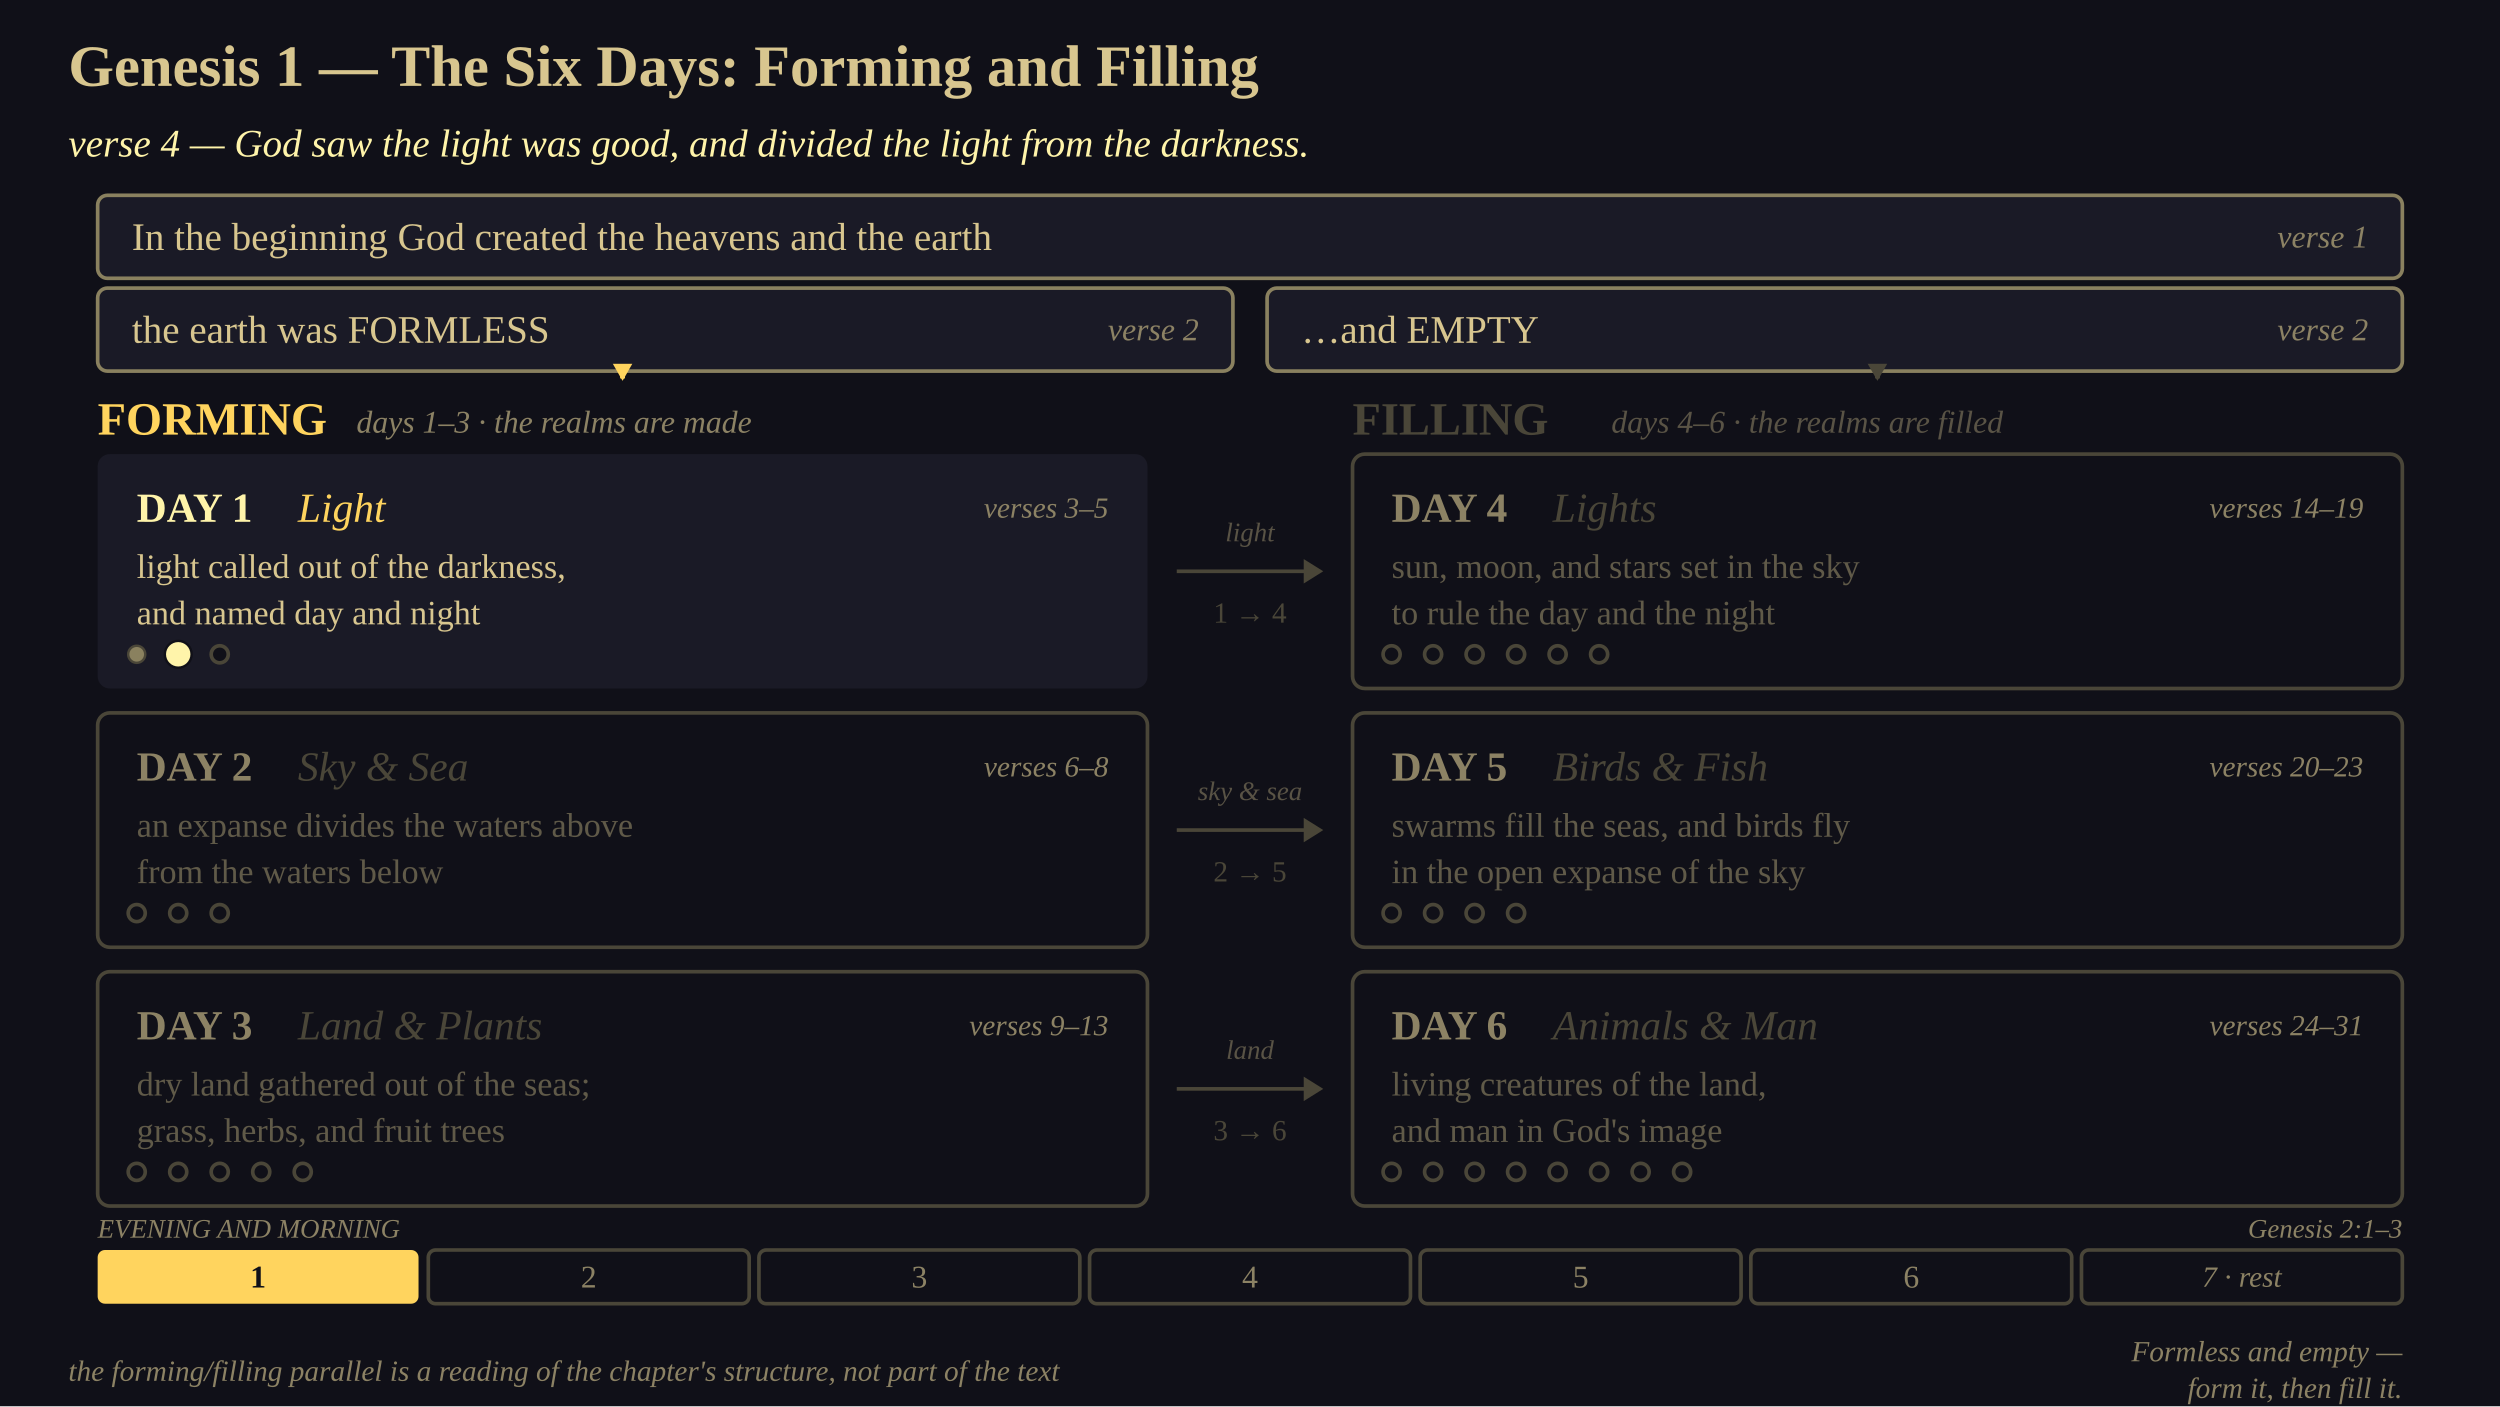
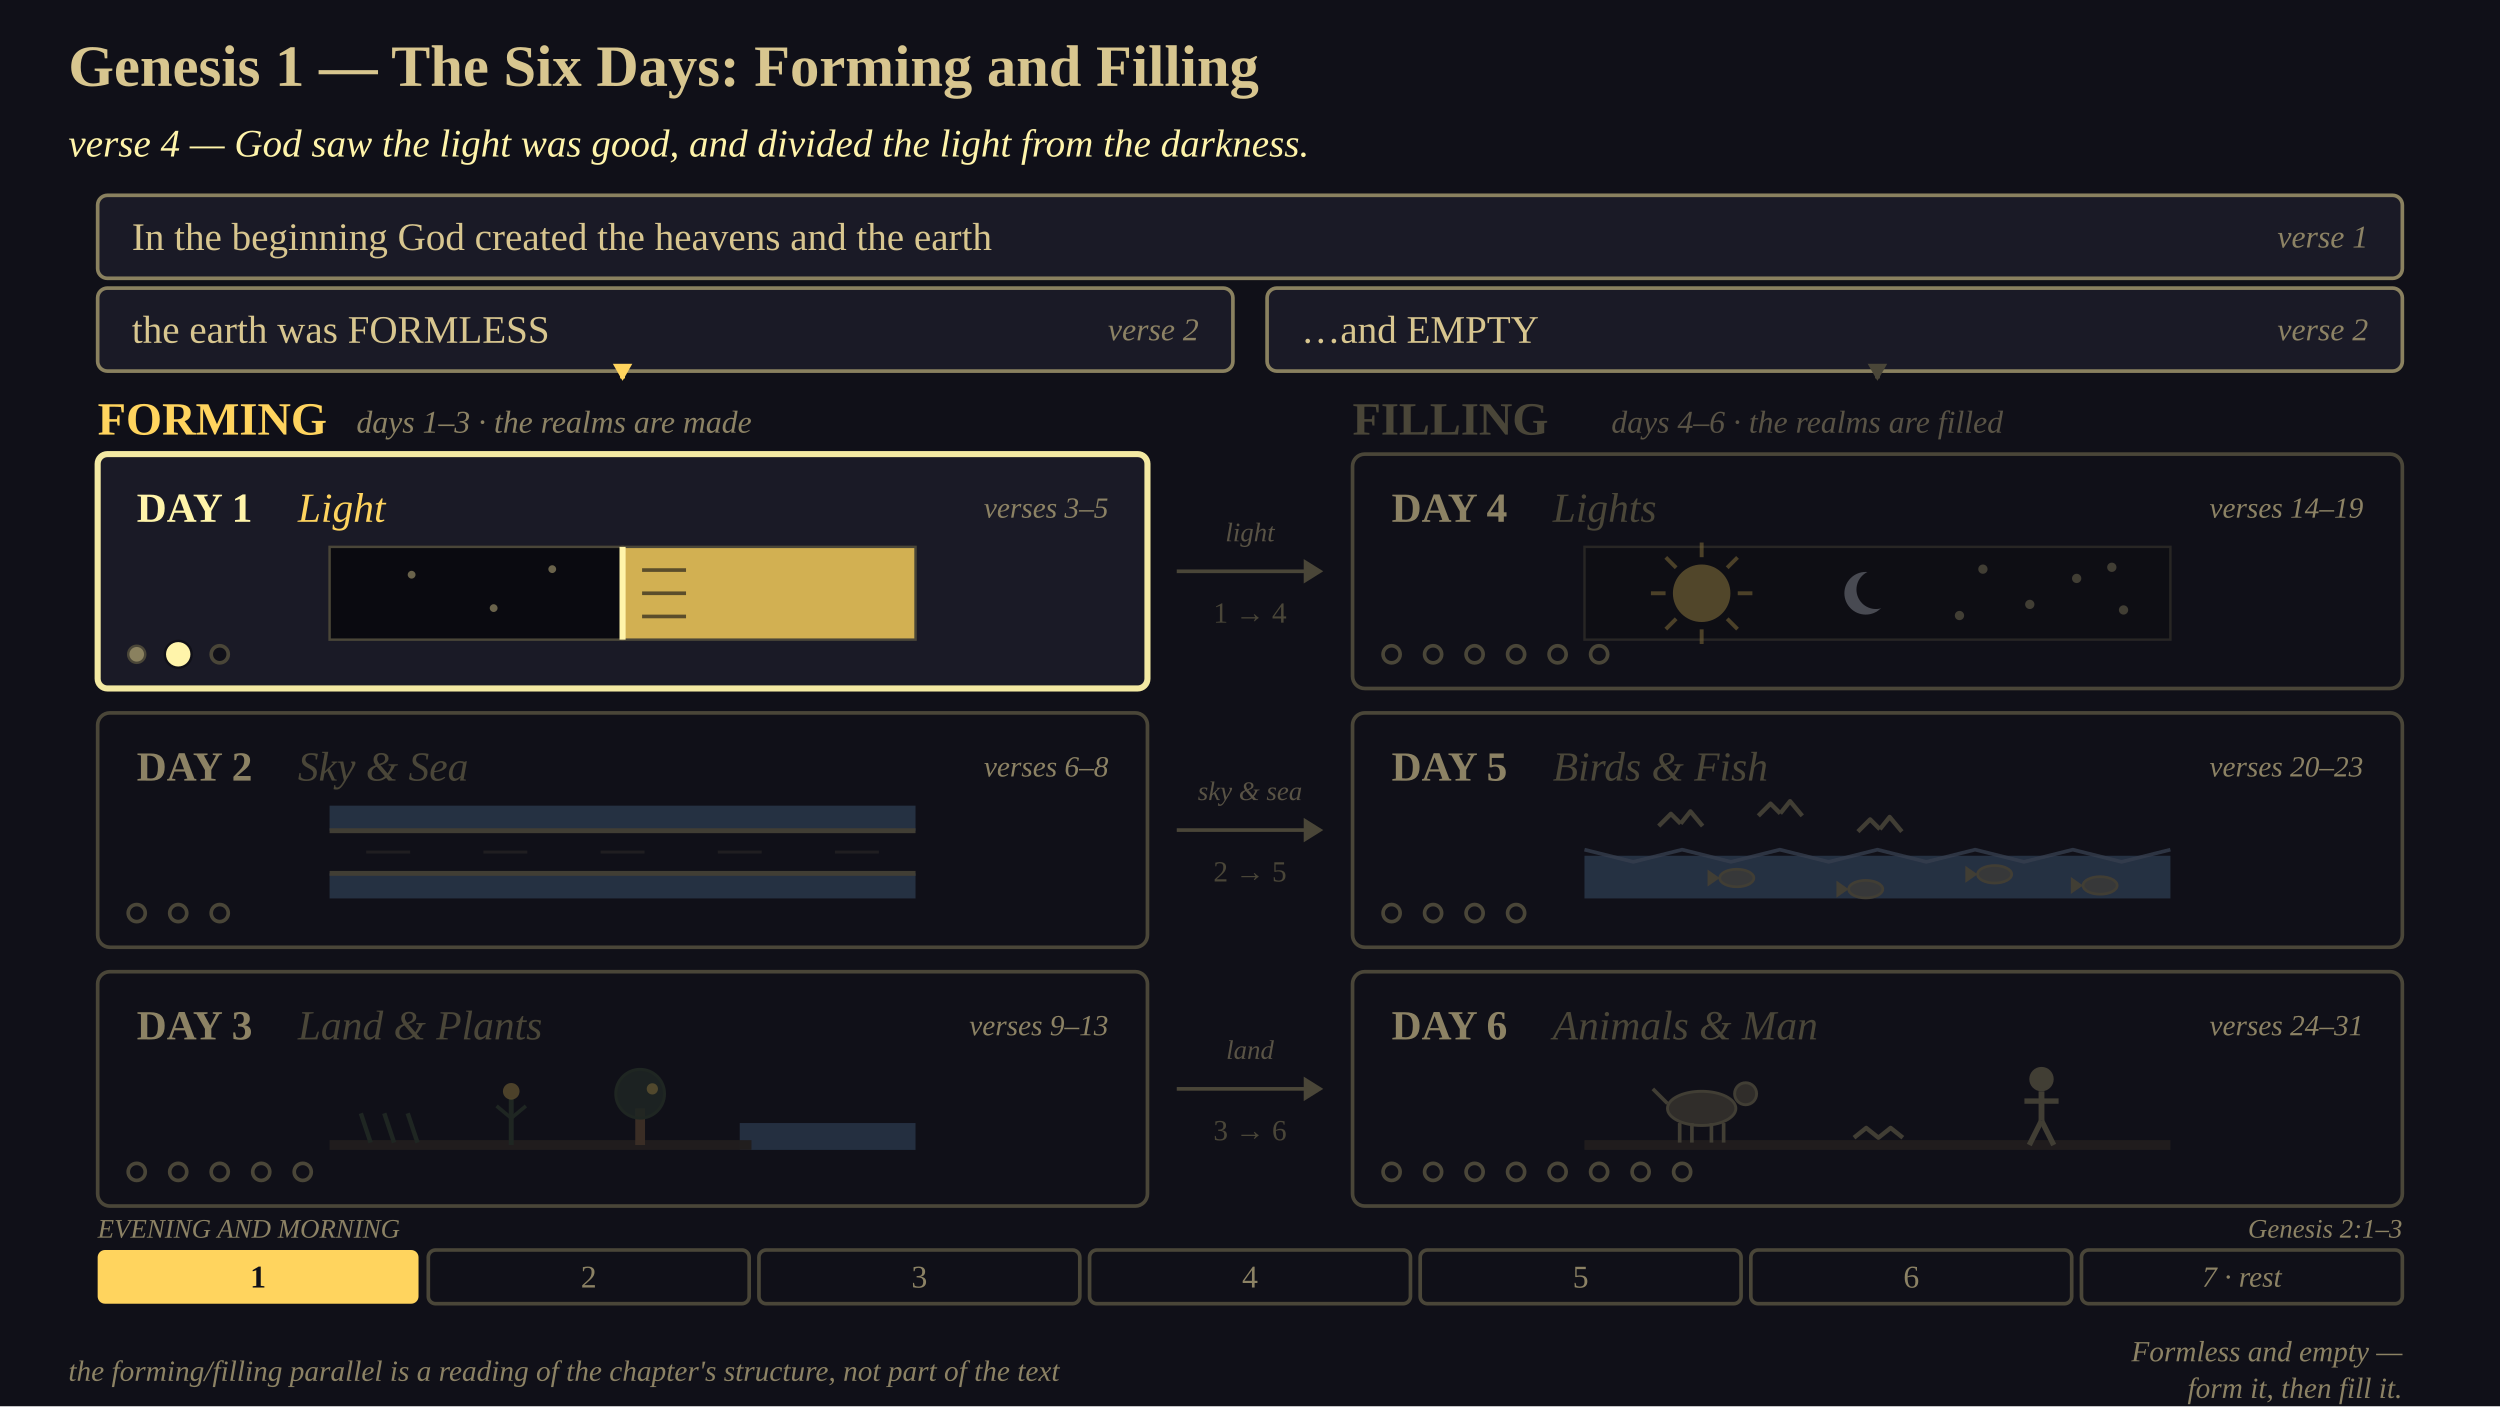
<svg xmlns="http://www.w3.org/2000/svg" viewBox="0 0 1024 576" width="1024" height="576" font-family="Georgia, 'Times New Roman', serif">
  <rect x="0" y="0" width="1024" height="576" fill="rgb(16,16,24)" />
  <text x="28" y="20" font-size="24" text-anchor="start" dominant-baseline="text-before-edge" fill="rgb(216,198,143)" font-family="Georgia, 'Times New Roman', serif" font-weight="bold">Genesis 1 — The Six Days: Forming and Filling</text>
  <text x="28" y="54" font-size="16" text-anchor="start" dominant-baseline="text-before-edge" fill="rgb(255,244,170)" font-family="Georgia, 'Times New Roman', serif" font-style="italic">verse 4 — God saw the light was good, and divided the light from the darkness.</text>
  <rect x="40" y="80" width="944" height="34" rx="4" fill="rgb(26,26,38)" stroke="rgb(138,129,95)" stroke-width="1.5" />
  <text x="54" y="97" font-size="16" text-anchor="start" dominant-baseline="central" fill="rgb(216,198,143)" font-family="Georgia, 'Times New Roman', serif">In the beginning God created the heavens and the earth</text>
  <text x="970" y="97" font-size="13" text-anchor="end" dominant-baseline="central" fill="rgb(140,130,100)" font-family="Georgia, 'Times New Roman', serif" font-style="italic">verse 1</text>
  <rect x="40" y="118" width="465" height="34" rx="4" fill="rgb(26,26,38)" stroke="rgb(138,129,95)" stroke-width="1.5" />
  <text x="54" y="135" font-size="16" text-anchor="start" dominant-baseline="central" fill="rgb(216,198,143)" font-family="Georgia, 'Times New Roman', serif">the earth was FORMLESS</text>
  <text x="491" y="135" font-size="13" text-anchor="end" dominant-baseline="central" fill="rgb(140,130,100)" font-family="Georgia, 'Times New Roman', serif" font-style="italic">verse 2</text>
  <rect x="519" y="118" width="465" height="34" rx="4" fill="rgb(26,26,38)" stroke="rgb(138,129,95)" stroke-width="1.5" />
  <text x="533" y="135" font-size="16" text-anchor="start" dominant-baseline="central" fill="rgb(216,198,143)" font-family="Georgia, 'Times New Roman', serif">…and EMPTY</text>
  <text x="970" y="135" font-size="13" text-anchor="end" dominant-baseline="central" fill="rgb(140,130,100)" font-family="Georgia, 'Times New Roman', serif" font-style="italic">verse 2</text>
  <line x1="255" y1="155" x2="255" y2="150" stroke="rgb(255,212,94)" stroke-width="2" />
  <polygon points="255,156 251,149 259,149" fill="rgb(255,212,94)" />
  <line x1="769" y1="155" x2="769" y2="150" stroke="rgb(74,70,56)" stroke-width="2" />
  <polygon points="769,156 765,149 773,149" fill="rgb(74,70,56)" />
  <text x="40" y="166" font-size="19" text-anchor="start" dominant-baseline="text-before-edge" fill="rgb(255,212,94)" font-family="Georgia, 'Times New Roman', serif" font-weight="bold">FORMING</text>
  <text x="146" y="169" font-size="13" text-anchor="start" dominant-baseline="text-before-edge" fill="rgb(140,130,100)" font-family="Georgia, 'Times New Roman', serif" font-style="italic">days 1–3  ·  the realms are made</text>
  <text x="554" y="166" font-size="19" text-anchor="start" dominant-baseline="text-before-edge" fill="rgb(74,70,56)" font-family="Georgia, 'Times New Roman', serif" font-weight="bold">FILLING</text>
  <text x="660" y="169" font-size="13" text-anchor="start" dominant-baseline="text-before-edge" fill="rgb(140,130,100)" font-family="Georgia, 'Times New Roman', serif" fill-opacity="0.588" font-style="italic">days 4–6  ·  the realms are filled</text>
  <rect x="40" y="186" width="430" height="96" rx="5" fill="rgb(26,26,38)" />
-   <polyline points="40,186 470,186 470,282 40,282 40,186" fill="none" stroke-linejoin="round" stroke="rgb(255,244,170)" stroke-width="2.5" stroke-dasharray="1052" stroke-dashoffset="1052" stroke-opacity="0.949">
-     <animate attributeName="stroke-dashoffset" values="1052;0" dur="1.6s" begin="0s" fill="freeze" calcMode="spline" keyTimes="0;1" keySplines="0.42 0 0.58 1" />
-   </polyline>
+   <rect x="40" y="186" width="430" height="96" rx="4" fill="none" stroke="rgb(255,244,170)" stroke-width="2.5" stroke-opacity="0.949" />
  <text x="56" y="208" font-size="17" text-anchor="start" dominant-baseline="central" fill="rgb(255,244,170)" font-family="Georgia, 'Times New Roman', serif" font-weight="bold">DAY 1</text>
  <text x="122" y="208" font-size="17" text-anchor="start" dominant-baseline="central" fill="rgb(255,212,94)" font-family="Georgia, 'Times New Roman', serif" font-style="italic">Light</text>
  <text x="454" y="208" font-size="12" text-anchor="end" dominant-baseline="central" fill="rgb(140,130,100)" font-family="Georgia, 'Times New Roman', serif" font-style="italic">verses 3–5</text>
-   <text x="56" y="232" font-size="14" text-anchor="start" dominant-baseline="central" fill="rgb(216,198,143)" font-family="Georgia, 'Times New Roman', serif">light called out of the darkness,</text>
-   <text x="56" y="251" font-size="14" text-anchor="start" dominant-baseline="central" fill="rgb(216,198,143)" font-family="Georgia, 'Times New Roman', serif">and named day and night</text>
+   <rect x="135" y="224" width="120" height="38" fill="rgb(10,10,16)" stroke="rgb(74,70,56)" stroke-width="1" />
+   <rect x="255" y="224" width="120" height="38" fill="rgb(255,212,94)" fill-opacity="0.804" stroke="rgb(74,70,56)" stroke-width="1" />
+   <line x1="255" y1="224" x2="255" y2="262" stroke="rgb(255,244,170)" stroke-width="2.5" />
+   <line x1="263" y1="233.5" x2="281" y2="233.5" stroke="rgb(10,10,16)" stroke-width="1.5" stroke-opacity="0.588" />
+   <line x1="263" y1="243" x2="281" y2="243" stroke="rgb(10,10,16)" stroke-width="1.5" stroke-opacity="0.588" />
+   <line x1="263" y1="252.5" x2="281" y2="252.5" stroke="rgb(10,10,16)" stroke-width="1.5" stroke-opacity="0.588" />
+   <circle cx="168.6" cy="235.4" r="1.6" fill="rgb(138,129,95)" fill-opacity="0.745" />
+   <circle cx="202.2" cy="249.08" r="1.6" fill="rgb(138,129,95)" fill-opacity="0.745" />
+   <circle cx="226.2" cy="233.12" r="1.6" fill="rgb(138,129,95)" fill-opacity="0.745" />
  <circle cx="56" cy="268" r="3.5" fill="rgb(138,129,95)" stroke="rgb(74,70,56)" stroke-width="1" />
  <circle cx="73" cy="268" r="5.5" fill="rgb(255,244,170)" stroke="rgb(16,16,24)" stroke-width="1" />
  <circle cx="90" cy="268" r="3.5" fill="rgb(16,16,24)" stroke="rgb(74,70,56)" stroke-width="1.5" />
  <rect x="554" y="186" width="430" height="96" rx="5" fill="rgb(16,16,24)" stroke="rgb(74,70,56)" stroke-width="1.5" />
  <text x="570" y="208" font-size="17" text-anchor="start" dominant-baseline="central" fill="rgb(140,130,100)" font-family="Georgia, 'Times New Roman', serif" font-weight="bold">DAY 4</text>
  <text x="636" y="208" font-size="17" text-anchor="start" dominant-baseline="central" fill="rgb(74,70,56)" font-family="Georgia, 'Times New Roman', serif" font-style="italic">Lights</text>
  <text x="968" y="208" font-size="12" text-anchor="end" dominant-baseline="central" fill="rgb(140,130,100)" font-family="Georgia, 'Times New Roman', serif" font-style="italic">verses 14–19</text>
-   <text x="570" y="232" font-size="14" text-anchor="start" dominant-baseline="central" fill="rgb(140,130,100)" font-family="Georgia, 'Times New Roman', serif" fill-opacity="0.647">sun, moon, and stars set in the sky</text>
-   <text x="570" y="251" font-size="14" text-anchor="start" dominant-baseline="central" fill="rgb(140,130,100)" font-family="Georgia, 'Times New Roman', serif" fill-opacity="0.647">to rule the day and the night</text>
+   <g opacity="0.4">
+     <rect x="649" y="224" width="240" height="38" fill="rgb(10,10,16)" stroke="rgb(74,70,56)" stroke-width="1" />
+     <line x1="711.78" y1="243" x2="717.78" y2="243" stroke="rgb(255,212,94)" stroke-width="1.6" stroke-opacity="0.627" />
+     <line x1="707.45" y1="253.45" x2="711.69" y2="257.69" stroke="rgb(255,212,94)" stroke-width="1.6" stroke-opacity="0.627" />
+     <line x1="697" y1="257.78" x2="697" y2="263.78" stroke="rgb(255,212,94)" stroke-width="1.6" stroke-opacity="0.627" />
+     <line x1="686.55" y1="253.45" x2="682.31" y2="257.69" stroke="rgb(255,212,94)" stroke-width="1.6" stroke-opacity="0.627" />
+     <line x1="682.22" y1="243" x2="676.22" y2="243" stroke="rgb(255,212,94)" stroke-width="1.6" stroke-opacity="0.627" />
+     <line x1="686.55" y1="232.55" x2="682.31" y2="228.31" stroke="rgb(255,212,94)" stroke-width="1.6" stroke-opacity="0.627" />
+     <line x1="697" y1="228.22" x2="697" y2="222.22" stroke="rgb(255,212,94)" stroke-width="1.6" stroke-opacity="0.627" />
+     <line x1="707.45" y1="232.55" x2="711.69" y2="228.31" stroke="rgb(255,212,94)" stroke-width="1.6" stroke-opacity="0.627" />
+     <circle cx="697" cy="243" r="11.78" fill="rgb(255,212,94)" fill-opacity="0.686" />
+     <circle cx="764.2" cy="243" r="8.74" fill="rgb(176,180,190)" fill-opacity="0.882" />
+     <circle cx="768.38" cy="241.48" r="7.98" fill="rgb(10,10,16)" />
+     <circle cx="812.2" cy="233.12" r="1.9" fill="rgb(138,129,95)" />
+     <circle cx="831.4" cy="247.56" r="1.9" fill="rgb(138,129,95)" />
+     <circle cx="850.6" cy="236.92" r="1.9" fill="rgb(138,129,95)" />
+     <circle cx="802.6" cy="252.12" r="1.9" fill="rgb(138,129,95)" />
+     <circle cx="869.8" cy="249.84" r="1.9" fill="rgb(138,129,95)" />
+     <circle cx="865" cy="232.36" r="1.9" fill="rgb(138,129,95)" />
+   </g>
  <circle cx="570" cy="268" r="3.5" fill="rgb(16,16,24)" stroke="rgb(74,70,56)" stroke-width="1.5" />
  <circle cx="587" cy="268" r="3.5" fill="rgb(16,16,24)" stroke="rgb(74,70,56)" stroke-width="1.5" />
  <circle cx="604" cy="268" r="3.5" fill="rgb(16,16,24)" stroke="rgb(74,70,56)" stroke-width="1.5" />
  <circle cx="621" cy="268" r="3.5" fill="rgb(16,16,24)" stroke="rgb(74,70,56)" stroke-width="1.5" />
  <circle cx="638" cy="268" r="3.5" fill="rgb(16,16,24)" stroke="rgb(74,70,56)" stroke-width="1.5" />
  <circle cx="655" cy="268" r="3.5" fill="rgb(16,16,24)" stroke="rgb(74,70,56)" stroke-width="1.5" />
  <rect x="40" y="292" width="430" height="96" rx="5" fill="rgb(16,16,24)" stroke="rgb(74,70,56)" stroke-width="1.5" />
  <text x="56" y="314" font-size="17" text-anchor="start" dominant-baseline="central" fill="rgb(140,130,100)" font-family="Georgia, 'Times New Roman', serif" font-weight="bold">DAY 2</text>
  <text x="122" y="314" font-size="17" text-anchor="start" dominant-baseline="central" fill="rgb(74,70,56)" font-family="Georgia, 'Times New Roman', serif" font-style="italic">Sky &amp; Sea</text>
  <text x="454" y="314" font-size="12" text-anchor="end" dominant-baseline="central" fill="rgb(140,130,100)" font-family="Georgia, 'Times New Roman', serif" font-style="italic">verses 6–8</text>
-   <text x="56" y="338" font-size="14" text-anchor="start" dominant-baseline="central" fill="rgb(140,130,100)" font-family="Georgia, 'Times New Roman', serif" fill-opacity="0.647">an expanse divides the waters above</text>
-   <text x="56" y="357" font-size="14" text-anchor="start" dominant-baseline="central" fill="rgb(140,130,100)" font-family="Georgia, 'Times New Roman', serif" fill-opacity="0.647">from the waters below</text>
+   <g opacity="0.4">
+     <rect x="135" y="330" width="240" height="10.26" fill="rgb(78,112,148)" fill-opacity="0.843" />
+     <rect x="135" y="357.74" width="240" height="10.26" fill="rgb(78,112,148)" fill-opacity="0.843" />
+     <line x1="135" y1="340.26" x2="375" y2="340.26" stroke="rgb(138,129,95)" stroke-width="2" />
+     <line x1="135" y1="357.74" x2="375" y2="357.74" stroke="rgb(138,129,95)" stroke-width="2" />
+     <line x1="150" y1="349" x2="168" y2="349" stroke="rgb(74,70,56)" stroke-width="1.2" stroke-opacity="0.667" />
+     <line x1="198" y1="349" x2="216" y2="349" stroke="rgb(74,70,56)" stroke-width="1.2" stroke-opacity="0.667" />
+     <line x1="246" y1="349" x2="264" y2="349" stroke="rgb(74,70,56)" stroke-width="1.2" stroke-opacity="0.667" />
+     <line x1="294" y1="349" x2="312" y2="349" stroke="rgb(74,70,56)" stroke-width="1.2" stroke-opacity="0.667" />
+     <line x1="342" y1="349" x2="360" y2="349" stroke="rgb(74,70,56)" stroke-width="1.2" stroke-opacity="0.667" />
+   </g>
  <circle cx="56" cy="374" r="3.5" fill="rgb(16,16,24)" stroke="rgb(74,70,56)" stroke-width="1.5" />
  <circle cx="73" cy="374" r="3.5" fill="rgb(16,16,24)" stroke="rgb(74,70,56)" stroke-width="1.5" />
  <circle cx="90" cy="374" r="3.5" fill="rgb(16,16,24)" stroke="rgb(74,70,56)" stroke-width="1.5" />
  <rect x="554" y="292" width="430" height="96" rx="5" fill="rgb(16,16,24)" stroke="rgb(74,70,56)" stroke-width="1.5" />
  <text x="570" y="314" font-size="17" text-anchor="start" dominant-baseline="central" fill="rgb(140,130,100)" font-family="Georgia, 'Times New Roman', serif" font-weight="bold">DAY 5</text>
  <text x="636" y="314" font-size="17" text-anchor="start" dominant-baseline="central" fill="rgb(74,70,56)" font-family="Georgia, 'Times New Roman', serif" font-style="italic">Birds &amp; Fish</text>
  <text x="968" y="314" font-size="12" text-anchor="end" dominant-baseline="central" fill="rgb(140,130,100)" font-family="Georgia, 'Times New Roman', serif" font-style="italic">verses 20–23</text>
-   <text x="570" y="338" font-size="14" text-anchor="start" dominant-baseline="central" fill="rgb(140,130,100)" font-family="Georgia, 'Times New Roman', serif" fill-opacity="0.647">swarms fill the seas, and birds fly</text>
-   <text x="570" y="357" font-size="14" text-anchor="start" dominant-baseline="central" fill="rgb(140,130,100)" font-family="Georgia, 'Times New Roman', serif" fill-opacity="0.647">in the open expanse of the sky</text>
+   <g opacity="0.4">
+     <rect x="649" y="350.52" width="240" height="17.48" fill="rgb(78,112,148)" fill-opacity="0.843" />
+     <polyline points="649,348.02 669,353.02 689,348.02 709,353.02 729,348.02 749,353.02 769,348.02 789,353.02 809,348.02 829,353.02 849,348.02 869,353.02 889,348.02" stroke-linejoin="round" fill="none" stroke="rgb(110,132,158)" stroke-width="1.5" stroke-opacity="0.784" />
+     <polyline points="679.4,338.36 684.4,333.36 688.4,337.36" stroke-linejoin="round" fill="none" stroke="rgb(138,129,95)" stroke-width="1.8" />
+     <polyline points="688.4,337.36 692.4,332.36 697.4,338.36" stroke-linejoin="round" fill="none" stroke="rgb(138,129,95)" stroke-width="1.8" />
+     <polyline points="720.2,334.18 725.2,329.18 729.2,333.18" stroke-linejoin="round" fill="none" stroke="rgb(138,129,95)" stroke-width="1.8" />
+     <polyline points="729.2,333.18 733.2,328.18 738.2,334.18" stroke-linejoin="round" fill="none" stroke="rgb(138,129,95)" stroke-width="1.8" />
+     <polyline points="761,340.64 766,335.64 770,339.64" stroke-linejoin="round" fill="none" stroke="rgb(138,129,95)" stroke-width="1.8" />
+     <polyline points="770,339.64 774,334.64 779,340.64" stroke-linejoin="round" fill="none" stroke="rgb(138,129,95)" stroke-width="1.8" />
+     <ellipse cx="711.4" cy="359.64" rx="7" ry="3.6" fill="rgb(138,129,95)" fill-opacity="0.647" stroke="rgb(138,129,95)" stroke-width="1.1" />
+     <polygon points="704.4,359.64 699.4,356.14 699.4,363.14" fill="rgb(138,129,95)" />
+     <ellipse cx="764.2" cy="364.2" rx="7" ry="3.6" fill="rgb(138,129,95)" fill-opacity="0.647" stroke="rgb(138,129,95)" stroke-width="1.1" />
+     <polygon points="757.2,364.2 752.2,360.7 752.2,367.7" fill="rgb(138,129,95)" />
+     <ellipse cx="817" cy="358.12" rx="7" ry="3.6" fill="rgb(138,129,95)" fill-opacity="0.647" stroke="rgb(138,129,95)" stroke-width="1.1" />
+     <polygon points="810,358.12 805,354.62 805,361.62" fill="rgb(138,129,95)" />
+     <ellipse cx="860.2" cy="362.68" rx="7" ry="3.6" fill="rgb(138,129,95)" fill-opacity="0.647" stroke="rgb(138,129,95)" stroke-width="1.1" />
+     <polygon points="853.2,362.68 848.2,359.18 848.2,366.18" fill="rgb(138,129,95)" />
+   </g>
  <circle cx="570" cy="374" r="3.5" fill="rgb(16,16,24)" stroke="rgb(74,70,56)" stroke-width="1.5" />
  <circle cx="587" cy="374" r="3.5" fill="rgb(16,16,24)" stroke="rgb(74,70,56)" stroke-width="1.5" />
  <circle cx="604" cy="374" r="3.5" fill="rgb(16,16,24)" stroke="rgb(74,70,56)" stroke-width="1.5" />
  <circle cx="621" cy="374" r="3.5" fill="rgb(16,16,24)" stroke="rgb(74,70,56)" stroke-width="1.5" />
  <rect x="40" y="398" width="430" height="96" rx="5" fill="rgb(16,16,24)" stroke="rgb(74,70,56)" stroke-width="1.5" />
  <text x="56" y="420" font-size="17" text-anchor="start" dominant-baseline="central" fill="rgb(140,130,100)" font-family="Georgia, 'Times New Roman', serif" font-weight="bold">DAY 3</text>
  <text x="122" y="420" font-size="17" text-anchor="start" dominant-baseline="central" fill="rgb(74,70,56)" font-family="Georgia, 'Times New Roman', serif" font-style="italic">Land &amp; Plants</text>
  <text x="454" y="420" font-size="12" text-anchor="end" dominant-baseline="central" fill="rgb(140,130,100)" font-family="Georgia, 'Times New Roman', serif" font-style="italic">verses 9–13</text>
-   <text x="56" y="444" font-size="14" text-anchor="start" dominant-baseline="central" fill="rgb(140,130,100)" font-family="Georgia, 'Times New Roman', serif" fill-opacity="0.647">dry land gathered out of the seas;</text>
-   <text x="56" y="463" font-size="14" text-anchor="start" dominant-baseline="central" fill="rgb(140,130,100)" font-family="Georgia, 'Times New Roman', serif" fill-opacity="0.647">grass, herbs, and fruit trees</text>
+   <g opacity="0.4">
+     <rect x="303" y="460" width="72" height="11" fill="rgb(78,112,148)" fill-opacity="0.804" />
+     <line x1="135" y1="469" x2="307.8" y2="469" stroke="rgb(58,48,38)" stroke-width="4" stroke-opacity="0.961" />
+     <line x1="151.8" y1="468" x2="147.8" y2="456" stroke="rgb(52,70,50)" stroke-width="1.8" />
+     <line x1="161.4" y1="468" x2="157.4" y2="456" stroke="rgb(52,70,50)" stroke-width="1.8" />
+     <line x1="171" y1="468" x2="167" y2="456" stroke="rgb(52,70,50)" stroke-width="1.8" />
+     <line x1="209.4" y1="469" x2="209.4" y2="450" stroke="rgb(52,70,50)" stroke-width="2" />
+     <line x1="209.4" y1="458" x2="203.4" y2="453" stroke="rgb(52,70,50)" stroke-width="1.5" />
+     <line x1="209.4" y1="458" x2="215.4" y2="453" stroke="rgb(52,70,50)" stroke-width="1.5" />
+     <circle cx="209.4" cy="447" r="3.4" fill="rgb(255,212,94)" fill-opacity="0.627" />
+     <rect x="260.2" y="454" width="4" height="15" fill="rgb(120,88,58)" />
+     <circle cx="262.2" cy="448" r="10" fill="rgb(52,70,50)" fill-opacity="0.882" stroke="rgb(52,70,50)" stroke-width="1.2" />
+     <circle cx="267.2" cy="446" r="2.3" fill="rgb(255,212,94)" fill-opacity="0.627" />
+   </g>
  <circle cx="56" cy="480" r="3.5" fill="rgb(16,16,24)" stroke="rgb(74,70,56)" stroke-width="1.5" />
  <circle cx="73" cy="480" r="3.5" fill="rgb(16,16,24)" stroke="rgb(74,70,56)" stroke-width="1.5" />
  <circle cx="90" cy="480" r="3.5" fill="rgb(16,16,24)" stroke="rgb(74,70,56)" stroke-width="1.5" />
  <circle cx="107" cy="480" r="3.5" fill="rgb(16,16,24)" stroke="rgb(74,70,56)" stroke-width="1.5" />
  <circle cx="124" cy="480" r="3.5" fill="rgb(16,16,24)" stroke="rgb(74,70,56)" stroke-width="1.5" />
  <rect x="554" y="398" width="430" height="96" rx="5" fill="rgb(16,16,24)" stroke="rgb(74,70,56)" stroke-width="1.5" />
  <text x="570" y="420" font-size="17" text-anchor="start" dominant-baseline="central" fill="rgb(140,130,100)" font-family="Georgia, 'Times New Roman', serif" font-weight="bold">DAY 6</text>
  <text x="636" y="420" font-size="17" text-anchor="start" dominant-baseline="central" fill="rgb(74,70,56)" font-family="Georgia, 'Times New Roman', serif" font-style="italic">Animals &amp; Man</text>
  <text x="968" y="420" font-size="12" text-anchor="end" dominant-baseline="central" fill="rgb(140,130,100)" font-family="Georgia, 'Times New Roman', serif" font-style="italic">verses 24–31</text>
-   <text x="570" y="444" font-size="14" text-anchor="start" dominant-baseline="central" fill="rgb(140,130,100)" font-family="Georgia, 'Times New Roman', serif" fill-opacity="0.647">living creatures of the land,</text>
-   <text x="570" y="463" font-size="14" text-anchor="start" dominant-baseline="central" fill="rgb(140,130,100)" font-family="Georgia, 'Times New Roman', serif" fill-opacity="0.647">and man in God's image</text>
+   <g opacity="0.4">
+     <line x1="649" y1="469" x2="889" y2="469" stroke="rgb(58,48,38)" stroke-width="4" stroke-opacity="0.961" />
+     <ellipse cx="697" cy="454" rx="14" ry="7" fill="rgb(138,129,95)" fill-opacity="0.647" stroke="rgb(138,129,95)" stroke-width="1.2" />
+     <line x1="688" y1="460" x2="688" y2="468" stroke="rgb(138,129,95)" stroke-width="1.5" />
+     <line x1="693" y1="460" x2="693" y2="468" stroke="rgb(138,129,95)" stroke-width="1.5" />
+     <line x1="701" y1="460" x2="701" y2="468" stroke="rgb(138,129,95)" stroke-width="1.5" />
+     <line x1="706" y1="460" x2="706" y2="468" stroke="rgb(138,129,95)" stroke-width="1.5" />
+     <circle cx="715" cy="448" r="4.5" fill="rgb(138,129,95)" fill-opacity="0.647" stroke="rgb(138,129,95)" stroke-width="1.2" />
+     <line x1="683" y1="452" x2="677" y2="446" stroke="rgb(138,129,95)" stroke-width="1.5" />
+     <polyline points="759.4,466 764.4,462 769.4,466 774.4,462 779.4,466" stroke-linejoin="round" fill="none" stroke="rgb(138,129,95)" stroke-width="1.8" />
+     <circle cx="836.2" cy="442" r="5" fill="rgb(138,129,95)" />
+     <line x1="836.2" y1="447" x2="836.2" y2="459" stroke="rgb(138,129,95)" stroke-width="2.4" />
+     <line x1="829.2" y1="451" x2="843.2" y2="451" stroke="rgb(138,129,95)" stroke-width="2.2" />
+     <line x1="836.2" y1="459" x2="831.2" y2="469" stroke="rgb(138,129,95)" stroke-width="2.2" />
+     <line x1="836.2" y1="459" x2="841.2" y2="469" stroke="rgb(138,129,95)" stroke-width="2.2" />
+   </g>
  <circle cx="570" cy="480" r="3.5" fill="rgb(16,16,24)" stroke="rgb(74,70,56)" stroke-width="1.5" />
  <circle cx="587" cy="480" r="3.5" fill="rgb(16,16,24)" stroke="rgb(74,70,56)" stroke-width="1.5" />
  <circle cx="604" cy="480" r="3.5" fill="rgb(16,16,24)" stroke="rgb(74,70,56)" stroke-width="1.5" />
  <circle cx="621" cy="480" r="3.5" fill="rgb(16,16,24)" stroke="rgb(74,70,56)" stroke-width="1.5" />
  <circle cx="638" cy="480" r="3.5" fill="rgb(16,16,24)" stroke="rgb(74,70,56)" stroke-width="1.5" />
  <circle cx="655" cy="480" r="3.5" fill="rgb(16,16,24)" stroke="rgb(74,70,56)" stroke-width="1.5" />
  <circle cx="672" cy="480" r="3.5" fill="rgb(16,16,24)" stroke="rgb(74,70,56)" stroke-width="1.5" />
  <circle cx="689" cy="480" r="3.5" fill="rgb(16,16,24)" stroke="rgb(74,70,56)" stroke-width="1.5" />
  <text x="512" y="218" font-size="11" text-anchor="middle" dominant-baseline="central" fill="rgb(140,130,100)" font-family="Georgia, 'Times New Roman', serif" fill-opacity="0.588" font-style="italic">light</text>
  <line x1="482" y1="234" x2="536" y2="234" stroke="rgb(74,70,56)" stroke-width="1.5" />
  <polygon points="542,234 534,229 534,239" fill="rgb(74,70,56)" />
  <text x="512" y="251" font-size="12" text-anchor="middle" dominant-baseline="central" fill="rgb(74,70,56)" font-family="Georgia, 'Times New Roman', serif">1 → 4</text>
  <text x="512" y="324" font-size="11" text-anchor="middle" dominant-baseline="central" fill="rgb(140,130,100)" font-family="Georgia, 'Times New Roman', serif" fill-opacity="0.588" font-style="italic">sky &amp; sea</text>
  <line x1="482" y1="340" x2="536" y2="340" stroke="rgb(74,70,56)" stroke-width="1.5" />
  <polygon points="542,340 534,335 534,345" fill="rgb(74,70,56)" />
  <text x="512" y="357" font-size="12" text-anchor="middle" dominant-baseline="central" fill="rgb(74,70,56)" font-family="Georgia, 'Times New Roman', serif">2 → 5</text>
  <text x="512" y="430" font-size="11" text-anchor="middle" dominant-baseline="central" fill="rgb(140,130,100)" font-family="Georgia, 'Times New Roman', serif" fill-opacity="0.588" font-style="italic">land</text>
  <line x1="482" y1="446" x2="536" y2="446" stroke="rgb(74,70,56)" stroke-width="1.5" />
  <polygon points="542,446 534,441 534,451" fill="rgb(74,70,56)" />
  <text x="512" y="463" font-size="12" text-anchor="middle" dominant-baseline="central" fill="rgb(74,70,56)" font-family="Georgia, 'Times New Roman', serif">3 → 6</text>
  <text x="40" y="500" font-size="11" text-anchor="start" dominant-baseline="text-before-edge" fill="rgb(140,130,100)" font-family="Georgia, 'Times New Roman', serif" font-style="italic">EVENING AND MORNING</text>
  <rect x="40" y="512" width="131.43" height="22" rx="3" fill="rgb(255,212,94)" />
  <text x="105.71" y="523" font-size="13" text-anchor="middle" dominant-baseline="central" fill="rgb(16,16,24)" font-family="Georgia, 'Times New Roman', serif" font-weight="bold">1</text>
  <rect x="175.43" y="512" width="131.43" height="22" rx="3" fill="rgb(16,16,24)" stroke="rgb(74,70,56)" stroke-width="1.5" />
  <text x="241.14" y="523" font-size="13" text-anchor="middle" dominant-baseline="central" fill="rgb(140,130,100)" font-family="Georgia, 'Times New Roman', serif">2</text>
  <rect x="310.86" y="512" width="131.43" height="22" rx="3" fill="rgb(16,16,24)" stroke="rgb(74,70,56)" stroke-width="1.5" />
  <text x="376.57" y="523" font-size="13" text-anchor="middle" dominant-baseline="central" fill="rgb(140,130,100)" font-family="Georgia, 'Times New Roman', serif">3</text>
  <rect x="446.29" y="512" width="131.43" height="22" rx="3" fill="rgb(16,16,24)" stroke="rgb(74,70,56)" stroke-width="1.5" />
  <text x="512" y="523" font-size="13" text-anchor="middle" dominant-baseline="central" fill="rgb(140,130,100)" font-family="Georgia, 'Times New Roman', serif">4</text>
  <rect x="581.71" y="512" width="131.43" height="22" rx="3" fill="rgb(16,16,24)" stroke="rgb(74,70,56)" stroke-width="1.5" />
  <text x="647.43" y="523" font-size="13" text-anchor="middle" dominant-baseline="central" fill="rgb(140,130,100)" font-family="Georgia, 'Times New Roman', serif">5</text>
  <rect x="717.14" y="512" width="131.43" height="22" rx="3" fill="rgb(16,16,24)" stroke="rgb(74,70,56)" stroke-width="1.5" />
  <text x="782.86" y="523" font-size="13" text-anchor="middle" dominant-baseline="central" fill="rgb(140,130,100)" font-family="Georgia, 'Times New Roman', serif">6</text>
  <rect x="852.57" y="512" width="131.43" height="22" rx="3" fill="rgb(16,16,24)" stroke="rgb(74,70,56)" stroke-width="1.5" />
  <text x="918.29" y="523" font-size="12" text-anchor="middle" dominant-baseline="central" fill="rgb(140,130,100)" font-family="Georgia, 'Times New Roman', serif" font-style="italic">7 · rest</text>
  <text x="984" y="500" font-size="11" text-anchor="end" dominant-baseline="text-before-edge" fill="rgb(140,130,100)" font-family="Georgia, 'Times New Roman', serif" font-style="italic">Genesis 2:1–3</text>
  <text x="984" y="550" font-size="12" text-anchor="end" dominant-baseline="text-before-edge" fill="rgb(140,130,100)" font-family="Georgia, 'Times New Roman', serif" font-style="italic">Formless and empty —</text>
  <text x="984" y="565" font-size="12" text-anchor="end" dominant-baseline="text-before-edge" fill="rgb(140,130,100)" font-family="Georgia, 'Times New Roman', serif" font-style="italic">form it, then fill it.</text>
  <text x="28" y="558" font-size="12" text-anchor="start" dominant-baseline="text-before-edge" fill="rgb(140,130,100)" font-family="Georgia, 'Times New Roman', serif" font-style="italic">the forming/filling parallel is a reading of the chapter's structure, not part of the text</text>
</svg>
